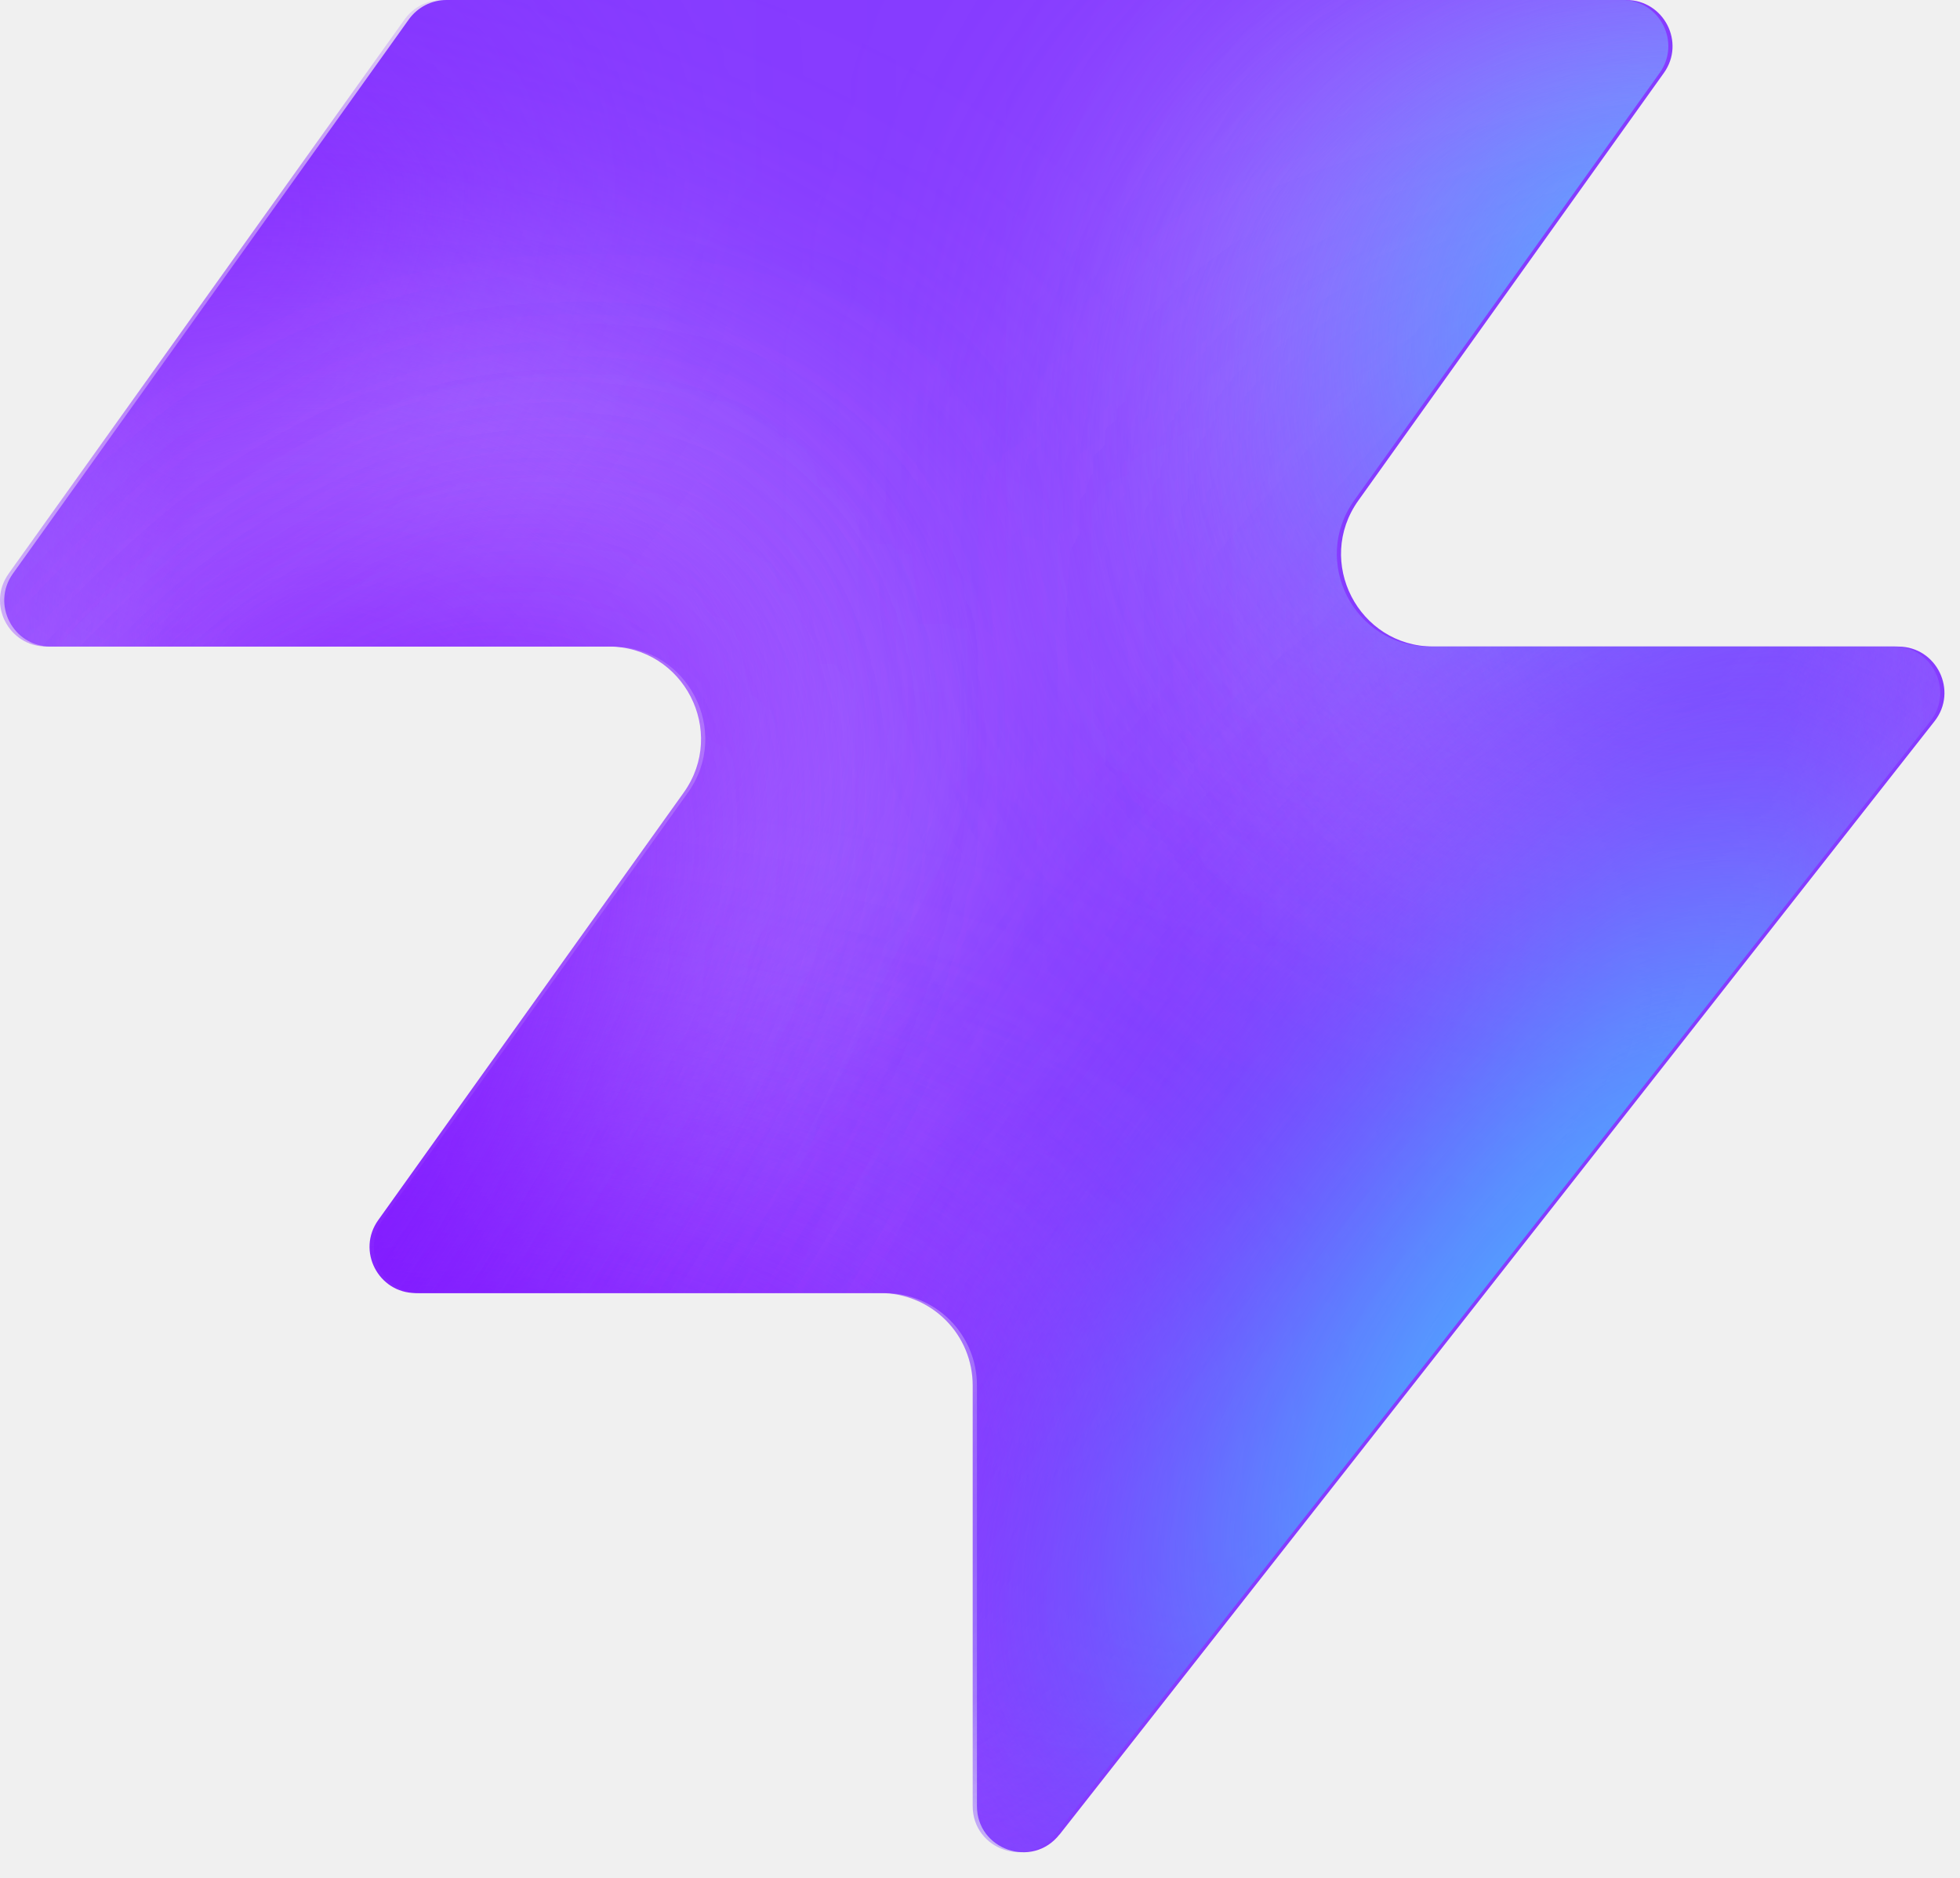
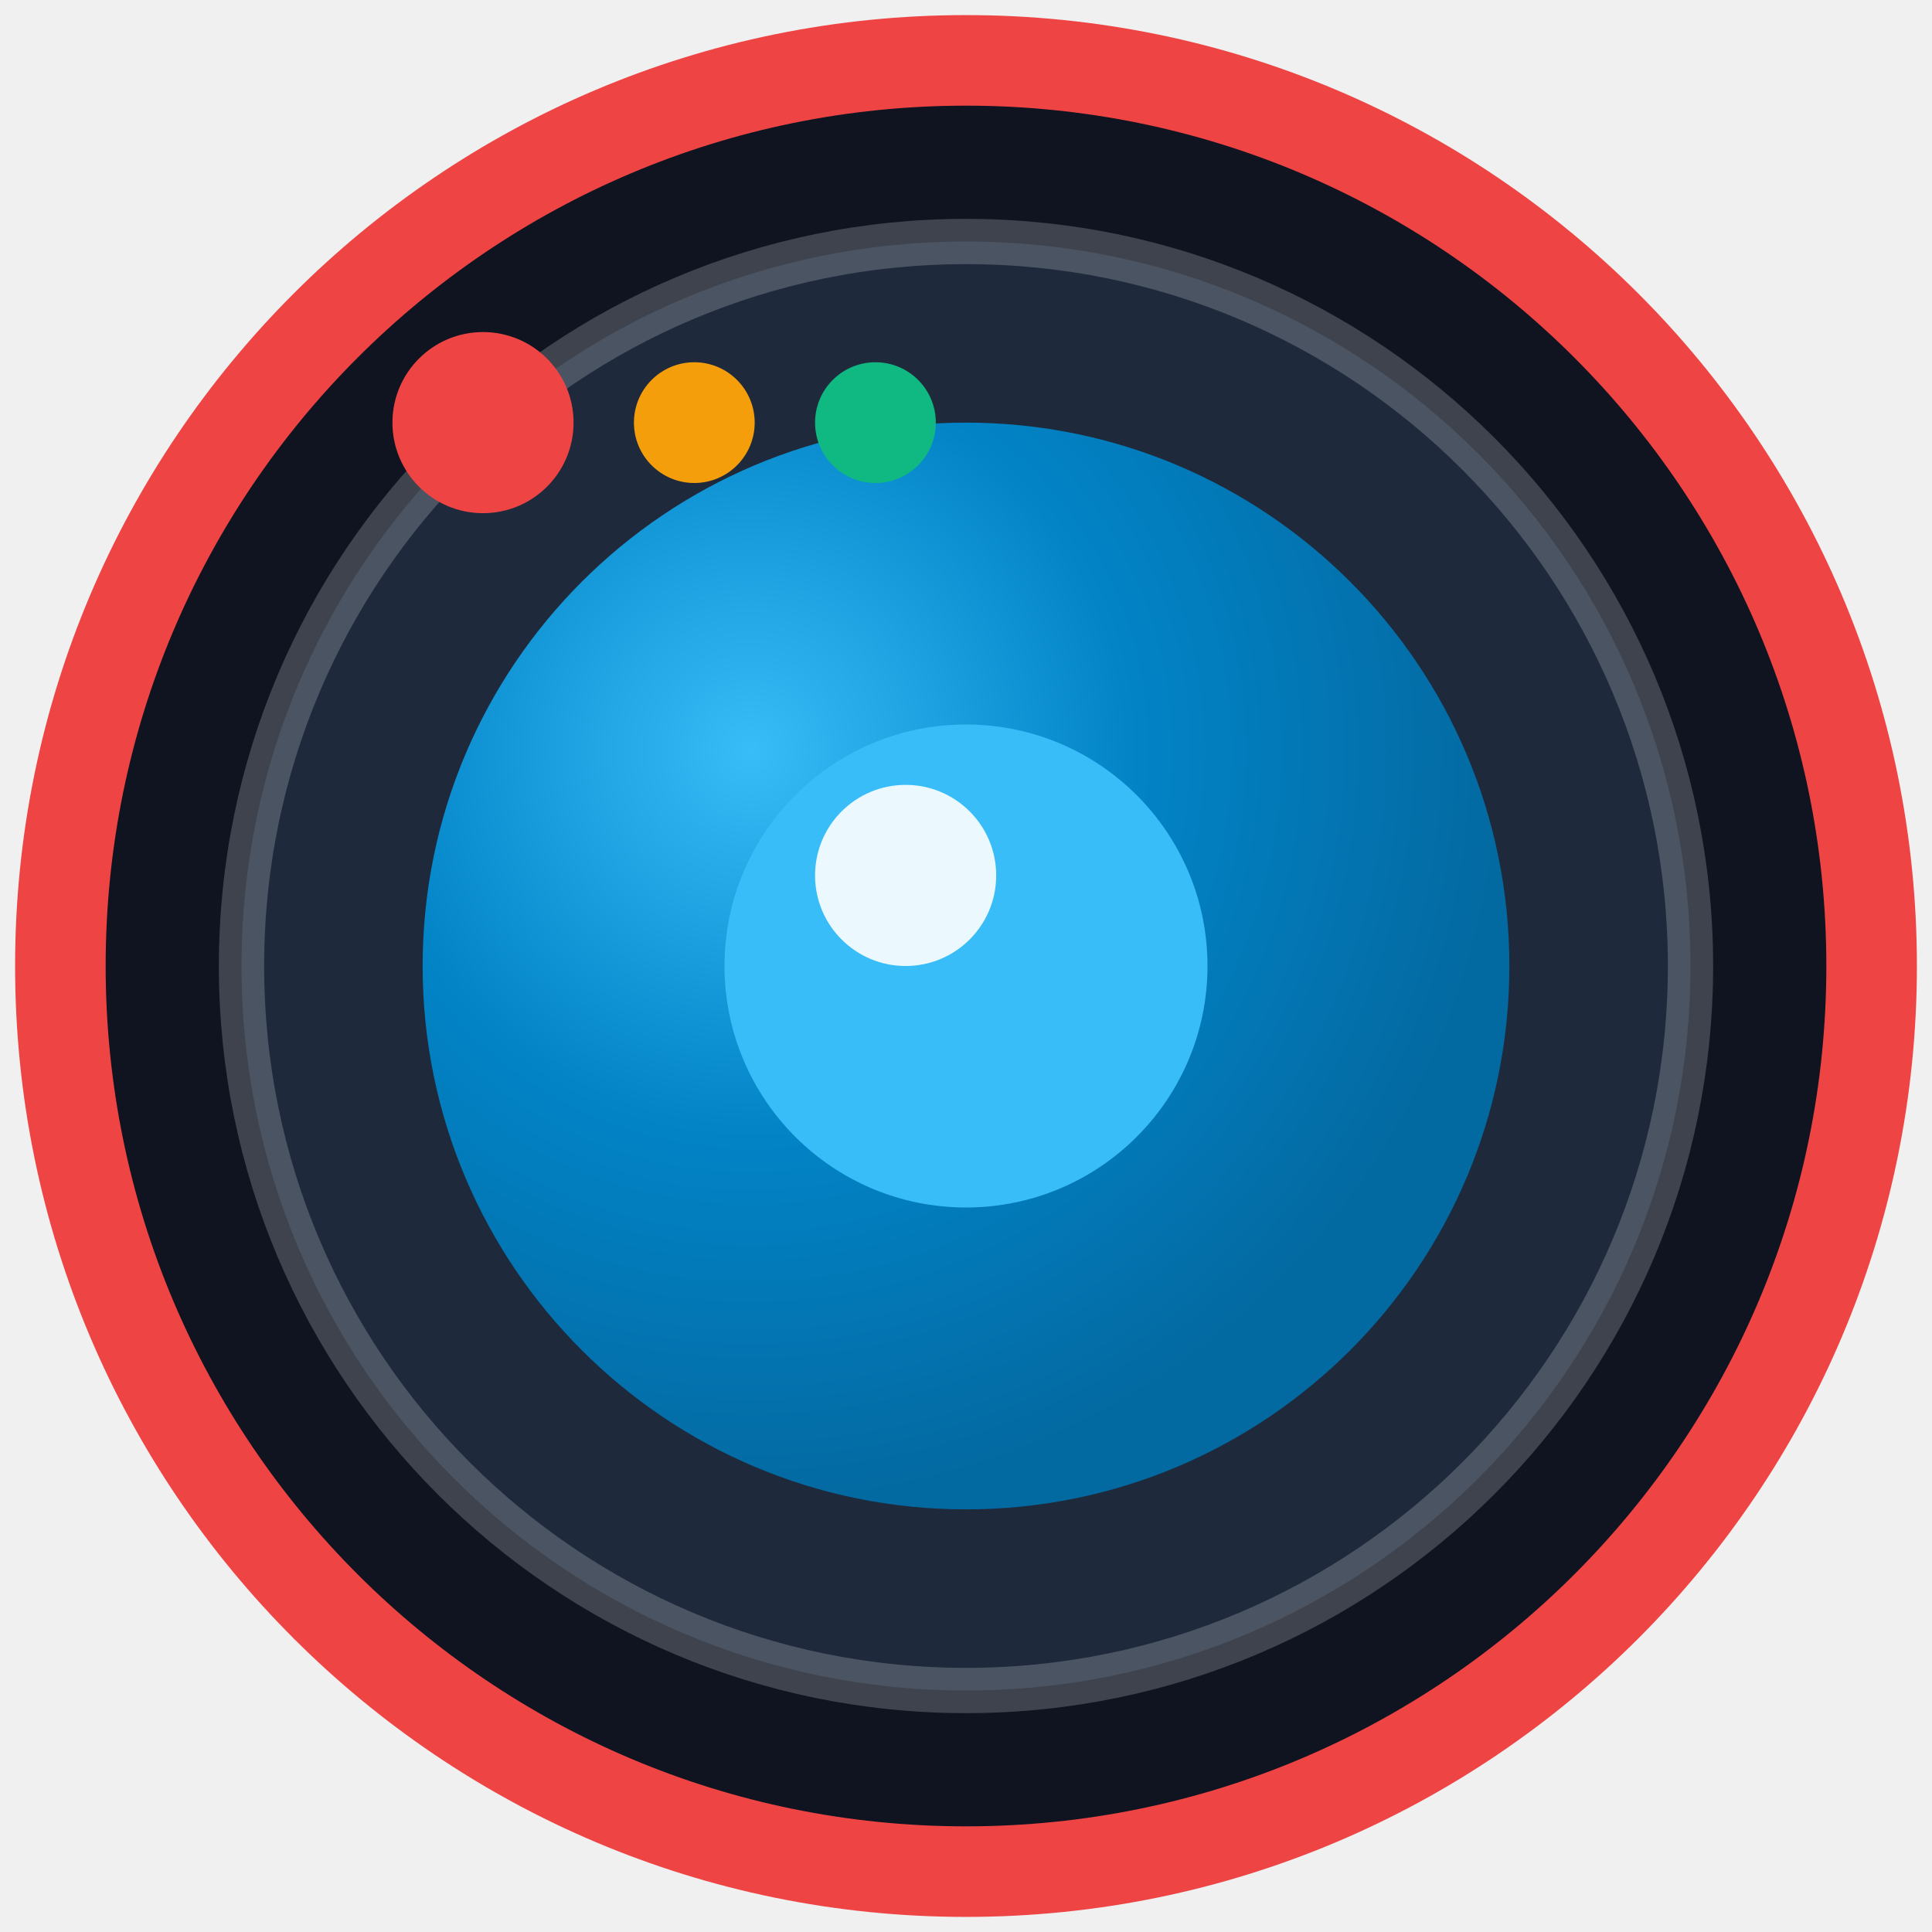
- <svg xmlns="http://www.w3.org/2000/svg" width="48" height="46" fill="none" viewBox="0 0 48 46">
-   <path fill="#863bff" d="M25.946 44.938c-.664.845-2.021.375-2.021-.698V33.937a2.26 2.26 0 0 0-2.262-2.262H10.287c-.92 0-1.456-1.04-.92-1.788l7.48-10.471c1.07-1.497 0-3.578-1.842-3.578H1.237c-.92 0-1.456-1.04-.92-1.788L10.013.474c.214-.297.556-.474.92-.474h28.894c.92 0 1.456 1.04.92 1.788l-7.48 10.471c-1.07 1.498 0 3.579 1.842 3.579h11.377c.943 0 1.473 1.088.89 1.83L25.947 44.94z" style="fill:#863bff;fill:color(display-p3 .525 .23 1);fill-opacity:1" />
-   <mask id="a" width="48" height="46" x="0" y="0" maskUnits="userSpaceOnUse" style="mask-type:alpha">
-     <path fill="#000" d="M25.842 44.938c-.664.844-2.021.375-2.021-.698V33.937a2.26 2.26 0 0 0-2.262-2.262H10.183c-.92 0-1.456-1.04-.92-1.788l7.48-10.471c1.07-1.498 0-3.579-1.842-3.579H1.133c-.92 0-1.456-1.04-.92-1.787L9.91.473c.214-.297.556-.474.92-.474h28.894c.92 0 1.456 1.04.92 1.788l-7.48 10.471c-1.07 1.498 0 3.578 1.842 3.578h11.377c.943 0 1.473 1.088.89 1.832L25.843 44.94z" style="fill:#000;fill-opacity:1" />
-   </mask>
-   <g mask="url(#a)">
-     <g filter="url(#b)">
-       <ellipse cx="5.508" cy="14.704" fill="#ede6ff" rx="5.508" ry="14.704" style="fill:#ede6ff;fill:color(display-p3 .927 .903 1);fill-opacity:1" transform="matrix(.00324 1 1 -.00324 -4.47 31.516)" />
-     </g>
-     <g filter="url(#c)">
-       <ellipse cx="10.399" cy="29.851" fill="#ede6ff" rx="10.399" ry="29.851" style="fill:#ede6ff;fill:color(display-p3 .927 .903 1);fill-opacity:1" transform="matrix(.00324 1 1 -.00324 -39.328 7.883)" />
-     </g>
-     <g filter="url(#d)">
-       <ellipse cx="5.508" cy="30.487" fill="#7e14ff" rx="5.508" ry="30.487" style="fill:#7e14ff;fill:color(display-p3 .492 .077 1);fill-opacity:1" transform="rotate(89.814 -25.913 -14.639)scale(1 -1)" />
-     </g>
-     <g filter="url(#e)">
-       <ellipse cx="5.508" cy="30.599" fill="#7e14ff" rx="5.508" ry="30.599" style="fill:#7e14ff;fill:color(display-p3 .492 .077 1);fill-opacity:1" transform="rotate(89.814 -32.644 -3.334)scale(1 -1)" />
-     </g>
-     <g filter="url(#f)">
-       <ellipse cx="5.508" cy="30.599" fill="#7e14ff" rx="5.508" ry="30.599" style="fill:#7e14ff;fill:color(display-p3 .492 .077 1);fill-opacity:1" transform="matrix(.00324 1 1 -.00324 -34.34 30.47)" />
-     </g>
-     <g filter="url(#g)">
-       <ellipse cx="14.072" cy="22.078" fill="#ede6ff" rx="14.072" ry="22.078" style="fill:#ede6ff;fill:color(display-p3 .927 .903 1);fill-opacity:1" transform="rotate(93.35 24.506 48.493)scale(-1 1)" />
-     </g>
-     <g filter="url(#h)">
-       <ellipse cx="3.47" cy="21.501" fill="#7e14ff" rx="3.47" ry="21.501" style="fill:#7e14ff;fill:color(display-p3 .492 .077 1);fill-opacity:1" transform="rotate(89.009 28.708 47.59)scale(-1 1)" />
-     </g>
-     <g filter="url(#i)">
-       <ellipse cx="3.47" cy="21.501" fill="#7e14ff" rx="3.47" ry="21.501" style="fill:#7e14ff;fill:color(display-p3 .492 .077 1);fill-opacity:1" transform="rotate(89.009 28.708 47.59)scale(-1 1)" />
-     </g>
-     <g filter="url(#j)">
-       <ellipse cx=".387" cy="8.972" fill="#7e14ff" rx="4.407" ry="29.108" style="fill:#7e14ff;fill:color(display-p3 .492 .077 1);fill-opacity:1" transform="rotate(39.51 .387 8.972)" />
-     </g>
-     <g filter="url(#k)">
-       <ellipse cx="47.523" cy="-6.092" fill="#7e14ff" rx="4.407" ry="29.108" style="fill:#7e14ff;fill:color(display-p3 .492 .077 1);fill-opacity:1" transform="rotate(37.892 47.523 -6.092)" />
-     </g>
-     <g filter="url(#l)">
-       <ellipse cx="41.412" cy="6.333" fill="#47bfff" rx="5.971" ry="9.665" style="fill:#47bfff;fill:color(display-p3 .28 .748 1);fill-opacity:1" transform="rotate(37.892 41.412 6.333)" />
-     </g>
-     <g filter="url(#m)">
-       <ellipse cx="-1.879" cy="38.332" fill="#7e14ff" rx="4.407" ry="29.108" style="fill:#7e14ff;fill:color(display-p3 .492 .077 1);fill-opacity:1" transform="rotate(37.892 -1.88 38.332)" />
-     </g>
-     <g filter="url(#n)">
-       <ellipse cx="-1.879" cy="38.332" fill="#7e14ff" rx="4.407" ry="29.108" style="fill:#7e14ff;fill:color(display-p3 .492 .077 1);fill-opacity:1" transform="rotate(37.892 -1.88 38.332)" />
-     </g>
-     <g filter="url(#o)">
-       <ellipse cx="35.651" cy="29.907" fill="#7e14ff" rx="4.407" ry="29.108" style="fill:#7e14ff;fill:color(display-p3 .492 .077 1);fill-opacity:1" transform="rotate(37.892 35.651 29.907)" />
-     </g>
-     <g filter="url(#p)">
-       <ellipse cx="38.418" cy="32.4" fill="#47bfff" rx="5.971" ry="15.297" style="fill:#47bfff;fill:color(display-p3 .28 .748 1);fill-opacity:1" transform="rotate(37.892 38.418 32.4)" />
-     </g>
-   </g>
+ <svg xmlns="http://www.w3.org/2000/svg" viewBox="0 0 64 64" fill="none">
+   <circle cx="32" cy="32" r="30" fill="#0f1420" stroke="#ef4444" stroke-width="3" />
+   <circle cx="32" cy="32" r="24" fill="#1e293b" stroke="#ffffff" stroke-opacity="0.2" stroke-width="1.5" />
+   <circle cx="32" cy="32" r="18" fill="url(#lensGrad)" />
+   <circle cx="32" cy="32" r="8" fill="#38bdf8" />
+   <circle cx="30" cy="29" r="3" fill="#ffffff" fill-opacity="0.9" />
+   <circle cx="16" cy="14" r="3" fill="#ef4444" />
+   <circle cx="23" cy="14" r="2" fill="#f59e0b" />
+   <circle cx="29" cy="14" r="2" fill="#10b981" />
  <defs>
-     <filter id="b" width="60.045" height="41.654" x="-19.77" y="16.149" color-interpolation-filters="sRGB" filterUnits="userSpaceOnUse">
-       <feFlood flood-opacity="0" result="BackgroundImageFix" />
-       <feBlend in="SourceGraphic" in2="BackgroundImageFix" result="shape" />
-       <feGaussianBlur result="effect1_foregroundBlur_2002_17158" stdDeviation="7.659" />
-     </filter>
-     <filter id="c" width="90.34" height="51.437" x="-54.613" y="-7.533" color-interpolation-filters="sRGB" filterUnits="userSpaceOnUse">
-       <feFlood flood-opacity="0" result="BackgroundImageFix" />
-       <feBlend in="SourceGraphic" in2="BackgroundImageFix" result="shape" />
-       <feGaussianBlur result="effect1_foregroundBlur_2002_17158" stdDeviation="7.659" />
-     </filter>
-     <filter id="d" width="79.355" height="29.4" x="-49.64" y="2.03" color-interpolation-filters="sRGB" filterUnits="userSpaceOnUse">
-       <feFlood flood-opacity="0" result="BackgroundImageFix" />
-       <feBlend in="SourceGraphic" in2="BackgroundImageFix" result="shape" />
-       <feGaussianBlur result="effect1_foregroundBlur_2002_17158" stdDeviation="4.596" />
-     </filter>
-     <filter id="e" width="79.579" height="29.4" x="-45.045" y="20.029" color-interpolation-filters="sRGB" filterUnits="userSpaceOnUse">
-       <feFlood flood-opacity="0" result="BackgroundImageFix" />
-       <feBlend in="SourceGraphic" in2="BackgroundImageFix" result="shape" />
-       <feGaussianBlur result="effect1_foregroundBlur_2002_17158" stdDeviation="4.596" />
-     </filter>
-     <filter id="f" width="79.579" height="29.4" x="-43.513" y="21.178" color-interpolation-filters="sRGB" filterUnits="userSpaceOnUse">
-       <feFlood flood-opacity="0" result="BackgroundImageFix" />
-       <feBlend in="SourceGraphic" in2="BackgroundImageFix" result="shape" />
-       <feGaussianBlur result="effect1_foregroundBlur_2002_17158" stdDeviation="4.596" />
-     </filter>
-     <filter id="g" width="74.749" height="58.852" x="15.756" y="-17.901" color-interpolation-filters="sRGB" filterUnits="userSpaceOnUse">
-       <feFlood flood-opacity="0" result="BackgroundImageFix" />
-       <feBlend in="SourceGraphic" in2="BackgroundImageFix" result="shape" />
-       <feGaussianBlur result="effect1_foregroundBlur_2002_17158" stdDeviation="7.659" />
-     </filter>
-     <filter id="h" width="61.377" height="25.362" x="23.548" y="2.284" color-interpolation-filters="sRGB" filterUnits="userSpaceOnUse">
-       <feFlood flood-opacity="0" result="BackgroundImageFix" />
-       <feBlend in="SourceGraphic" in2="BackgroundImageFix" result="shape" />
-       <feGaussianBlur result="effect1_foregroundBlur_2002_17158" stdDeviation="4.596" />
-     </filter>
-     <filter id="i" width="61.377" height="25.362" x="23.548" y="2.284" color-interpolation-filters="sRGB" filterUnits="userSpaceOnUse">
-       <feFlood flood-opacity="0" result="BackgroundImageFix" />
-       <feBlend in="SourceGraphic" in2="BackgroundImageFix" result="shape" />
-       <feGaussianBlur result="effect1_foregroundBlur_2002_17158" stdDeviation="4.596" />
-     </filter>
-     <filter id="j" width="56.045" height="63.649" x="-27.636" y="-22.853" color-interpolation-filters="sRGB" filterUnits="userSpaceOnUse">
-       <feFlood flood-opacity="0" result="BackgroundImageFix" />
-       <feBlend in="SourceGraphic" in2="BackgroundImageFix" result="shape" />
-       <feGaussianBlur result="effect1_foregroundBlur_2002_17158" stdDeviation="4.596" />
-     </filter>
-     <filter id="k" width="54.814" height="64.646" x="20.116" y="-38.415" color-interpolation-filters="sRGB" filterUnits="userSpaceOnUse">
-       <feFlood flood-opacity="0" result="BackgroundImageFix" />
-       <feBlend in="SourceGraphic" in2="BackgroundImageFix" result="shape" />
-       <feGaussianBlur result="effect1_foregroundBlur_2002_17158" stdDeviation="4.596" />
-     </filter>
-     <filter id="l" width="33.541" height="35.313" x="24.641" y="-11.323" color-interpolation-filters="sRGB" filterUnits="userSpaceOnUse">
-       <feFlood flood-opacity="0" result="BackgroundImageFix" />
-       <feBlend in="SourceGraphic" in2="BackgroundImageFix" result="shape" />
-       <feGaussianBlur result="effect1_foregroundBlur_2002_17158" stdDeviation="4.596" />
-     </filter>
-     <filter id="m" width="54.814" height="64.646" x="-29.286" y="6.009" color-interpolation-filters="sRGB" filterUnits="userSpaceOnUse">
-       <feFlood flood-opacity="0" result="BackgroundImageFix" />
-       <feBlend in="SourceGraphic" in2="BackgroundImageFix" result="shape" />
-       <feGaussianBlur result="effect1_foregroundBlur_2002_17158" stdDeviation="4.596" />
-     </filter>
-     <filter id="n" width="54.814" height="64.646" x="-29.286" y="6.009" color-interpolation-filters="sRGB" filterUnits="userSpaceOnUse">
-       <feFlood flood-opacity="0" result="BackgroundImageFix" />
-       <feBlend in="SourceGraphic" in2="BackgroundImageFix" result="shape" />
-       <feGaussianBlur result="effect1_foregroundBlur_2002_17158" stdDeviation="4.596" />
-     </filter>
-     <filter id="o" width="54.814" height="64.646" x="8.244" y="-2.416" color-interpolation-filters="sRGB" filterUnits="userSpaceOnUse">
-       <feFlood flood-opacity="0" result="BackgroundImageFix" />
-       <feBlend in="SourceGraphic" in2="BackgroundImageFix" result="shape" />
-       <feGaussianBlur result="effect1_foregroundBlur_2002_17158" stdDeviation="4.596" />
-     </filter>
-     <filter id="p" width="39.409" height="43.623" x="18.713" y="10.588" color-interpolation-filters="sRGB" filterUnits="userSpaceOnUse">
-       <feFlood flood-opacity="0" result="BackgroundImageFix" />
-       <feBlend in="SourceGraphic" in2="BackgroundImageFix" result="shape" />
-       <feGaussianBlur result="effect1_foregroundBlur_2002_17158" stdDeviation="4.596" />
-     </filter>
+     <radialGradient id="lensGrad" cx="0.3" cy="0.3" r="0.7">
+       <stop offset="0%" stop-color="#38bdf8" />
+       <stop offset="50%" stop-color="#0284c7" />
+       <stop offset="100%" stop-color="#0369a1" />
+     </radialGradient>
  </defs>
</svg>
